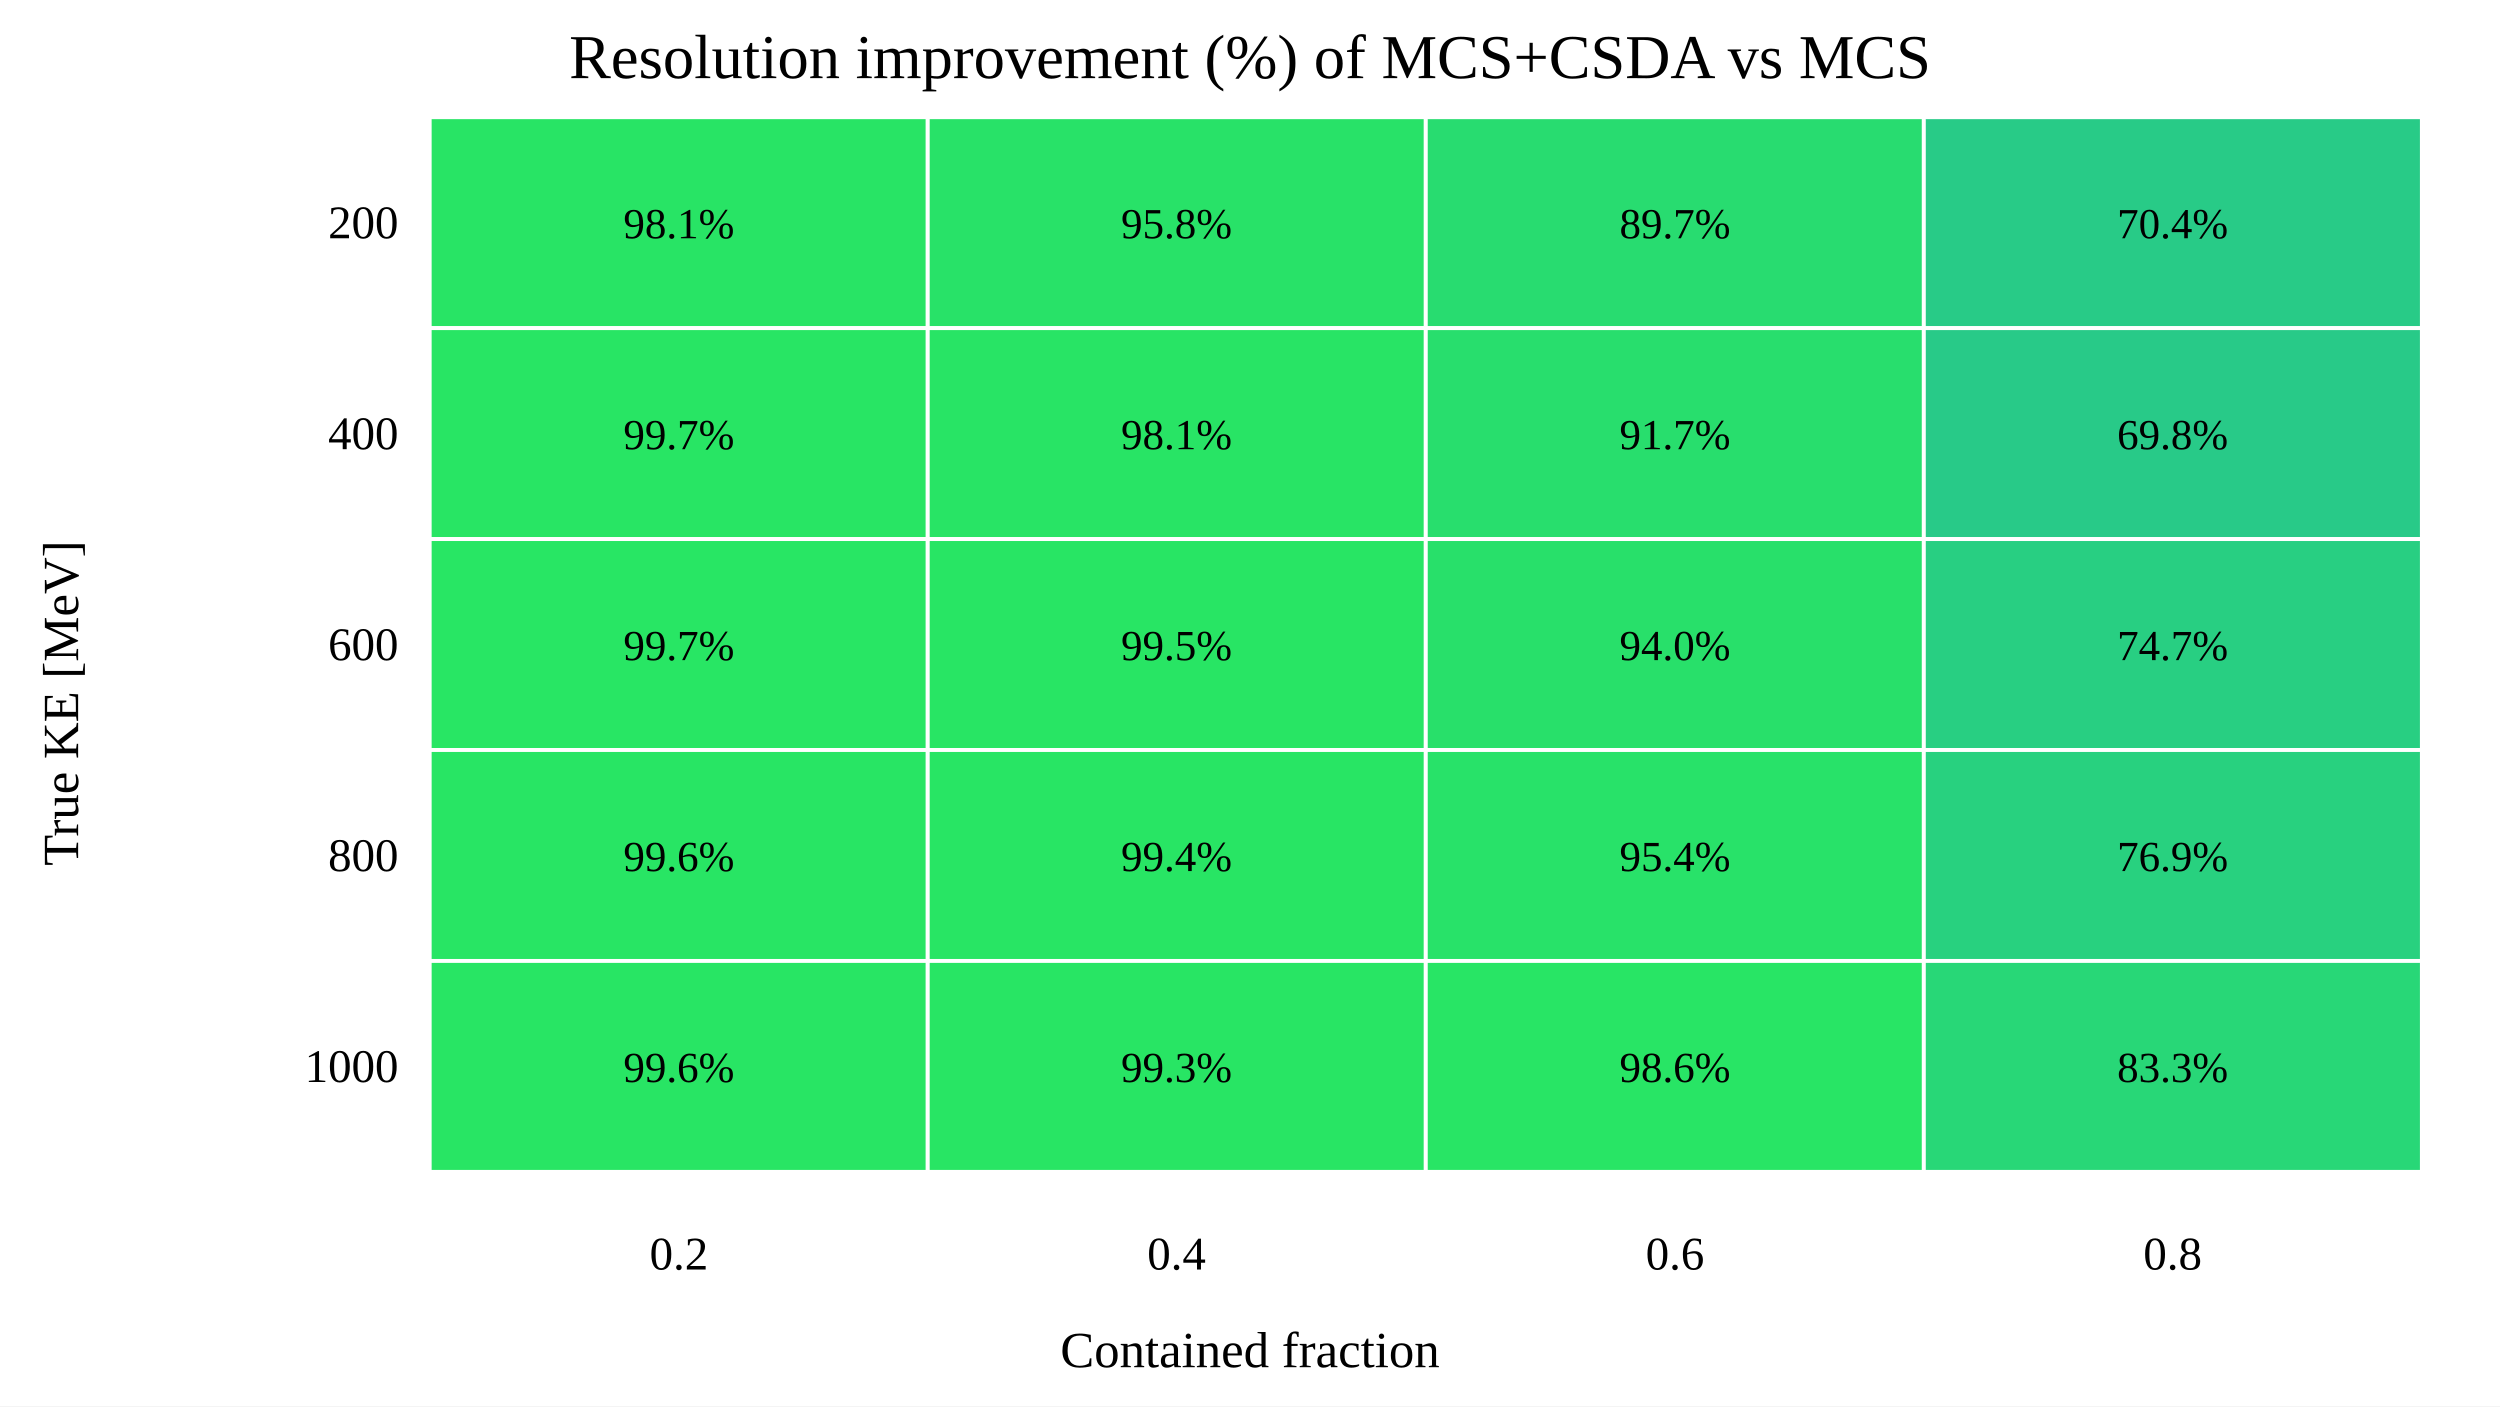
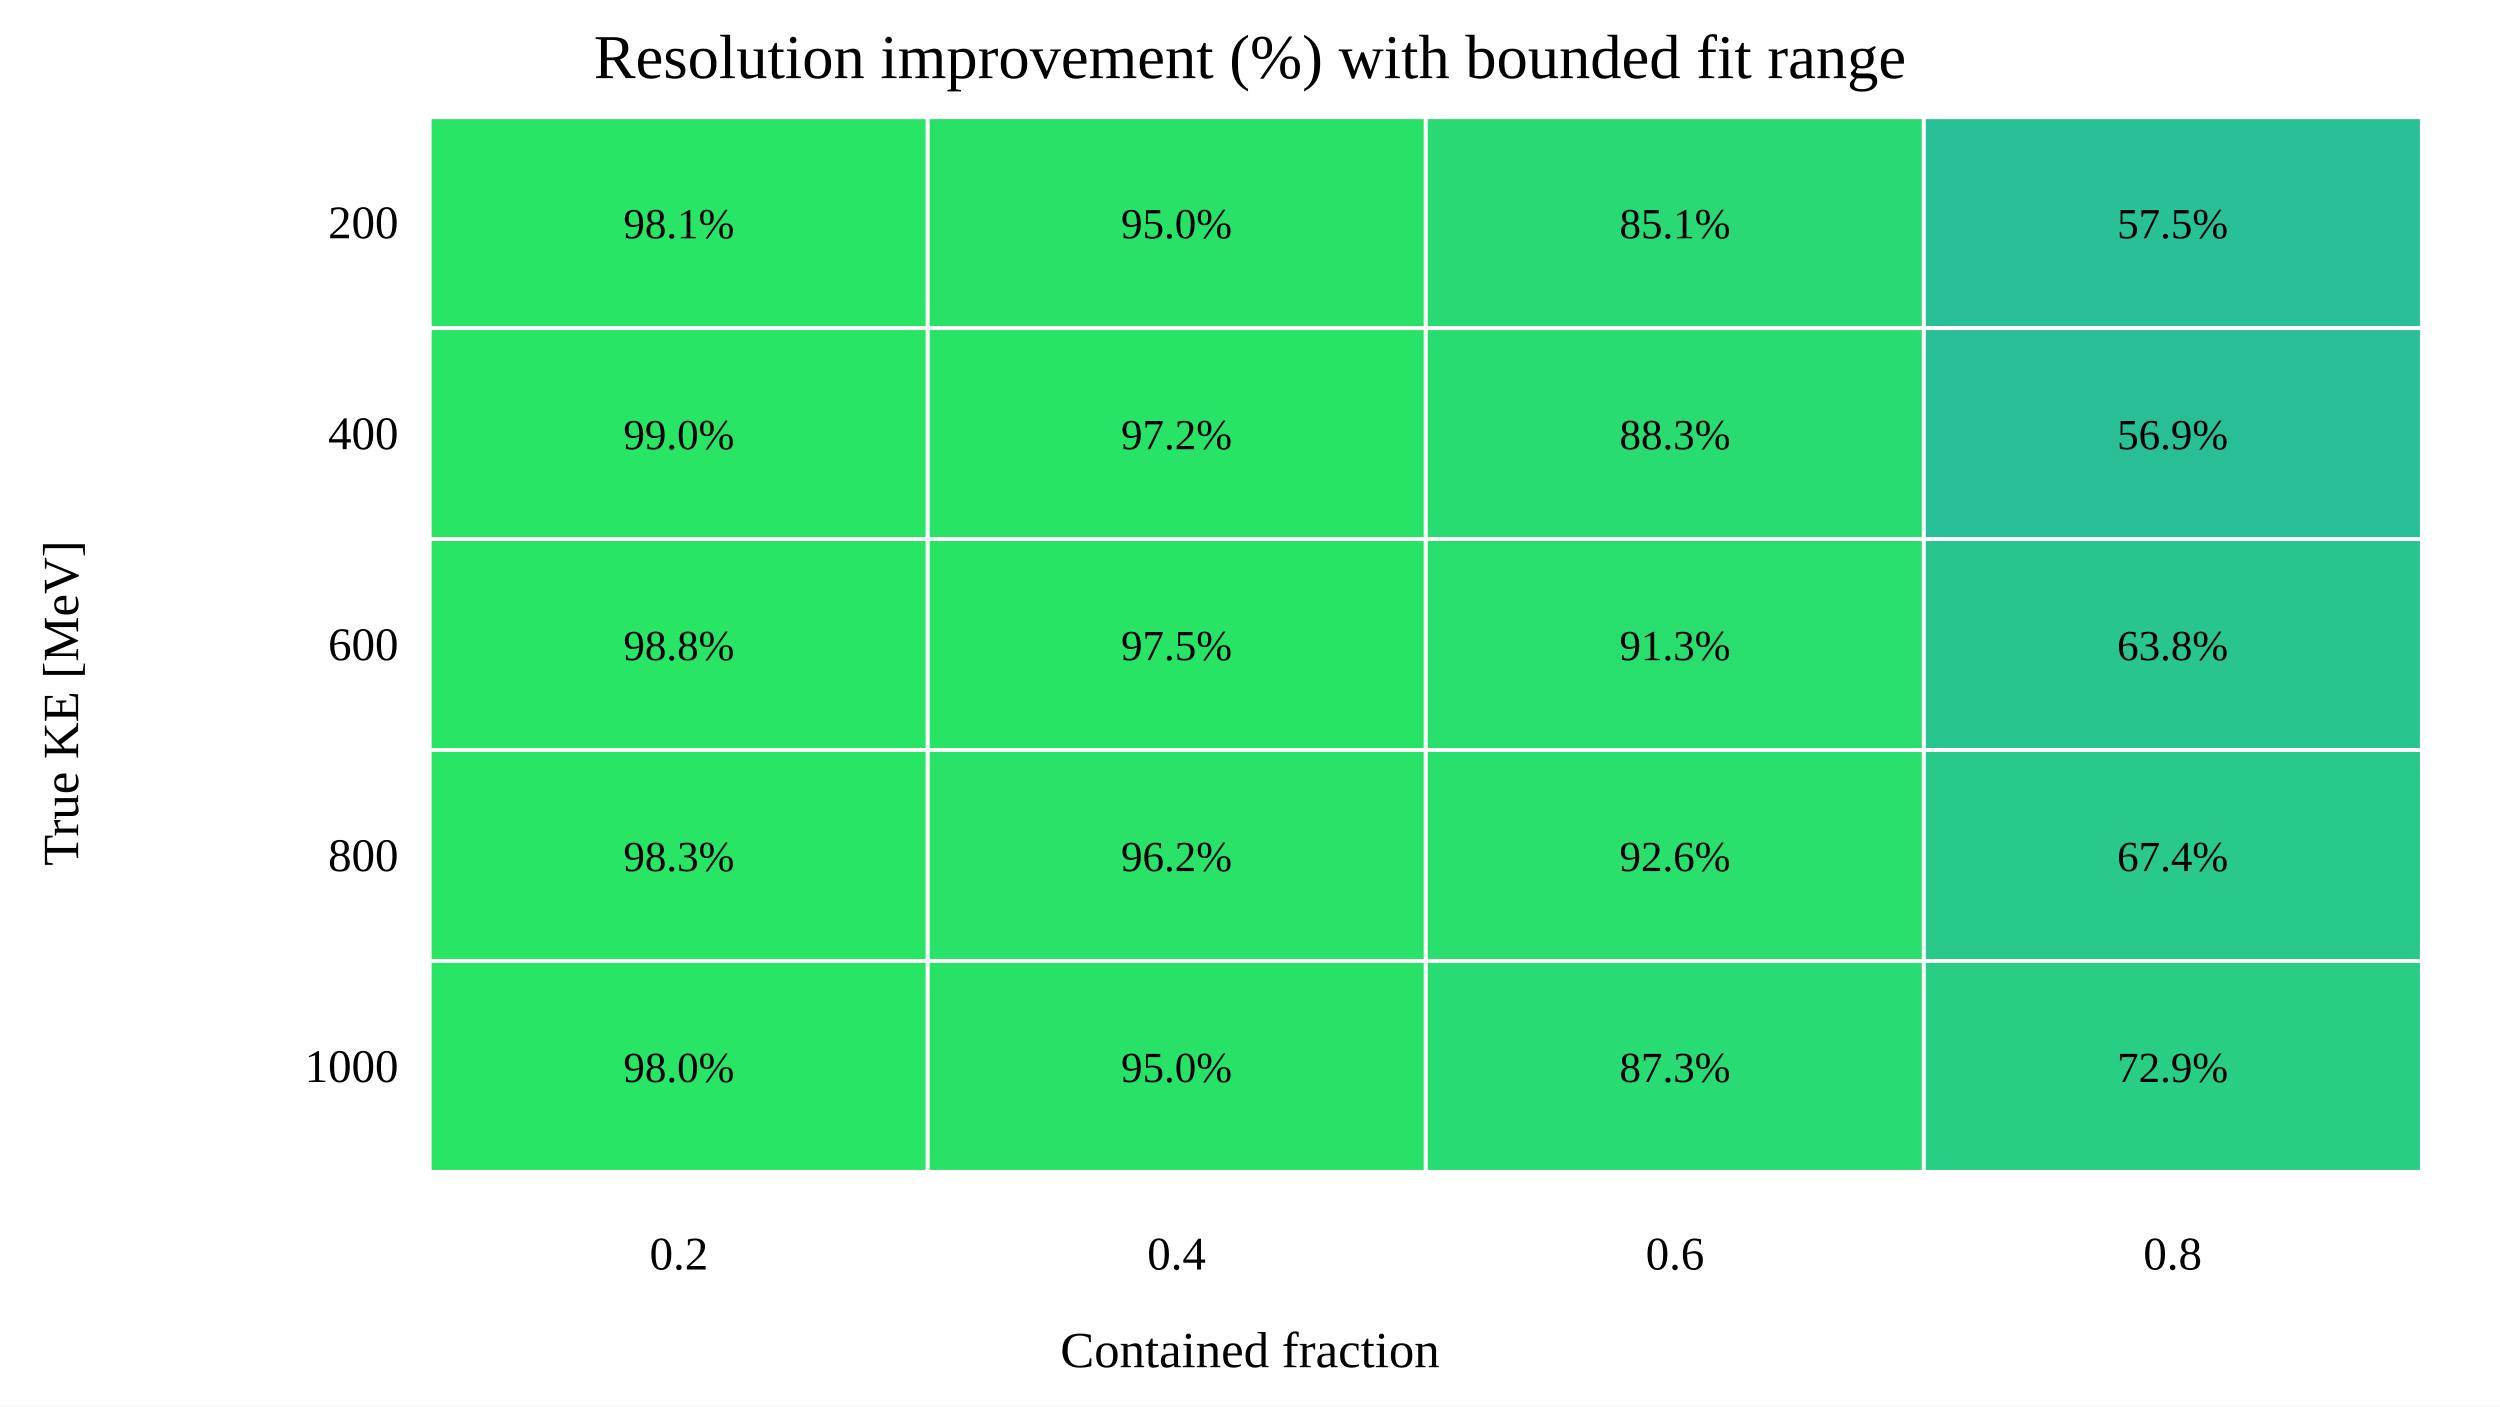
<svg xmlns="http://www.w3.org/2000/svg" width="640" height="360">
  <rect width="100%" height="100%" fill="white" />
-   <rect x="110.0" y="30.0" width="127.5" height="54.0" fill="rgb(40,228,101)" stroke="white" />
+   <rect x="110.0" y="30.0" width="127.5" height="54.0" fill="rgb(40,229,101)" stroke="white" />
  <text x="173.8" y="61.0" font-size="11" text-anchor="middle">98.1%</text>
  <rect x="237.5" y="30.0" width="127.5" height="54.0" fill="rgb(40,226,104)" stroke="white" />
-   <text x="301.2" y="61.0" font-size="11" text-anchor="middle">95.8%</text>
-   <rect x="365.0" y="30.0" width="127.5" height="54.0" fill="rgb(40,220,112)" stroke="white" />
-   <text x="428.8" y="61.0" font-size="11" text-anchor="middle">89.7%</text>
-   <rect x="492.5" y="30.0" width="127.5" height="54.0" fill="rgb(40,203,135)" stroke="white" />
-   <text x="556.2" y="61.0" font-size="11" text-anchor="middle">70.4%</text>
-   <rect x="110.0" y="84.0" width="127.5" height="54.0" fill="rgb(40,229,100)" stroke="white" />
-   <text x="173.8" y="115.0" font-size="11" text-anchor="middle">99.7%</text>
-   <rect x="237.5" y="84.0" width="127.5" height="54.0" fill="rgb(40,228,101)" stroke="white" />
-   <text x="301.2" y="115.0" font-size="11" text-anchor="middle">98.1%</text>
-   <rect x="365.0" y="84.0" width="127.5" height="54.0" fill="rgb(40,222,109)" stroke="white" />
-   <text x="428.8" y="115.0" font-size="11" text-anchor="middle">91.7%</text>
-   <rect x="492.5" y="84.0" width="127.5" height="54.0" fill="rgb(40,202,136)" stroke="white" />
-   <text x="556.2" y="115.0" font-size="11" text-anchor="middle">69.8%</text>
-   <rect x="110.0" y="138.0" width="127.5" height="54.0" fill="rgb(40,230,100)" stroke="white" />
-   <text x="173.8" y="169.0" font-size="11" text-anchor="middle">99.7%</text>
-   <rect x="237.5" y="138.0" width="127.5" height="54.0" fill="rgb(40,229,100)" stroke="white" />
-   <text x="301.2" y="169.0" font-size="11" text-anchor="middle">99.5%</text>
-   <rect x="365.0" y="138.0" width="127.5" height="54.0" fill="rgb(40,224,106)" stroke="white" />
-   <text x="428.8" y="169.0" font-size="11" text-anchor="middle">94.0%</text>
-   <rect x="492.5" y="138.0" width="127.5" height="54.0" fill="rgb(40,207,130)" stroke="white" />
-   <text x="556.2" y="169.0" font-size="11" text-anchor="middle">74.7%</text>
+   <text x="301.2" y="61.0" font-size="11" text-anchor="middle">95.0%</text>
+   <rect x="365.0" y="30.0" width="127.5" height="54.0" fill="rgb(40,217,116)" stroke="white" />
+   <text x="428.8" y="61.0" font-size="11" text-anchor="middle">85.1%</text>
+   <rect x="492.5" y="30.0" width="127.5" height="54.0" fill="rgb(40,192,150)" stroke="white" />
+   <text x="556.2" y="61.0" font-size="11" text-anchor="middle">57.5%</text>
+   <rect x="110.0" y="84.0" width="127.5" height="54.0" fill="rgb(40,230,100)" stroke="white" />
+   <text x="173.8" y="115.0" font-size="11" text-anchor="middle">99.0%</text>
+   <rect x="237.5" y="84.0" width="127.5" height="54.0" fill="rgb(40,228,102)" stroke="white" />
+   <text x="301.2" y="115.0" font-size="11" text-anchor="middle">97.2%</text>
+   <rect x="365.0" y="84.0" width="127.5" height="54.0" fill="rgb(40,220,112)" stroke="white" />
+   <text x="428.8" y="115.0" font-size="11" text-anchor="middle">88.3%</text>
+   <rect x="492.5" y="84.0" width="127.5" height="54.0" fill="rgb(40,191,151)" stroke="white" />
+   <text x="556.2" y="115.0" font-size="11" text-anchor="middle">56.9%</text>
+   <rect x="110.0" y="138.0" width="127.5" height="54.0" fill="rgb(40,229,100)" stroke="white" />
+   <text x="173.8" y="169.0" font-size="11" text-anchor="middle">98.8%</text>
+   <rect x="237.5" y="138.0" width="127.5" height="54.0" fill="rgb(40,228,101)" stroke="white" />
+   <text x="301.2" y="169.0" font-size="11" text-anchor="middle">97.5%</text>
+   <rect x="365.0" y="138.0" width="127.5" height="54.0" fill="rgb(40,223,109)" stroke="white" />
+   <text x="428.8" y="169.0" font-size="11" text-anchor="middle">91.3%</text>
+   <rect x="492.5" y="138.0" width="127.5" height="54.0" fill="rgb(40,197,142)" stroke="white" />
+   <text x="556.2" y="169.0" font-size="11" text-anchor="middle">63.8%</text>
  <rect x="110.0" y="192.0" width="127.5" height="54.0" fill="rgb(40,229,100)" stroke="white" />
-   <text x="173.8" y="223.0" font-size="11" text-anchor="middle">99.6%</text>
-   <rect x="237.5" y="192.0" width="127.5" height="54.0" fill="rgb(40,229,100)" stroke="white" />
-   <text x="301.2" y="223.0" font-size="11" text-anchor="middle">99.4%</text>
-   <rect x="365.0" y="192.0" width="127.5" height="54.0" fill="rgb(40,226,105)" stroke="white" />
-   <text x="428.8" y="223.0" font-size="11" text-anchor="middle">95.4%</text>
-   <rect x="492.5" y="192.0" width="127.5" height="54.0" fill="rgb(40,209,127)" stroke="white" />
-   <text x="556.2" y="223.0" font-size="11" text-anchor="middle">76.9%</text>
-   <rect x="110.0" y="246.0" width="127.5" height="54.0" fill="rgb(40,229,100)" stroke="white" />
-   <text x="173.8" y="277.0" font-size="11" text-anchor="middle">99.6%</text>
-   <rect x="237.5" y="246.0" width="127.5" height="54.0" fill="rgb(40,229,100)" stroke="white" />
-   <text x="301.2" y="277.0" font-size="11" text-anchor="middle">99.3%</text>
-   <rect x="365.0" y="246.0" width="127.5" height="54.0" fill="rgb(40,229,101)" stroke="white" />
-   <text x="428.8" y="277.0" font-size="11" text-anchor="middle">98.6%</text>
-   <rect x="492.5" y="246.0" width="127.5" height="54.0" fill="rgb(40,215,119)" stroke="white" />
-   <text x="556.2" y="277.0" font-size="11" text-anchor="middle">83.3%</text>
+   <text x="173.8" y="223.0" font-size="11" text-anchor="middle">98.3%</text>
+   <rect x="237.5" y="192.0" width="127.5" height="54.0" fill="rgb(40,227,103)" stroke="white" />
+   <text x="301.2" y="223.0" font-size="11" text-anchor="middle">96.2%</text>
+   <rect x="365.0" y="192.0" width="127.5" height="54.0" fill="rgb(40,224,107)" stroke="white" />
+   <text x="428.8" y="223.0" font-size="11" text-anchor="middle">92.6%</text>
+   <rect x="492.5" y="192.0" width="127.5" height="54.0" fill="rgb(40,201,138)" stroke="white" />
+   <text x="556.2" y="223.0" font-size="11" text-anchor="middle">67.4%</text>
+   <rect x="110.0" y="246.0" width="127.5" height="54.0" fill="rgb(40,229,101)" stroke="white" />
+   <text x="173.8" y="277.0" font-size="11" text-anchor="middle">98.0%</text>
+   <rect x="237.5" y="246.0" width="127.5" height="54.0" fill="rgb(40,226,104)" stroke="white" />
+   <text x="301.2" y="277.0" font-size="11" text-anchor="middle">95.0%</text>
+   <rect x="365.0" y="246.0" width="127.5" height="54.0" fill="rgb(40,219,114)" stroke="white" />
+   <text x="428.8" y="277.0" font-size="11" text-anchor="middle">87.3%</text>
+   <rect x="492.5" y="246.0" width="127.5" height="54.0" fill="rgb(40,206,131)" stroke="white" />
+   <text x="556.2" y="277.0" font-size="11" text-anchor="middle">72.9%</text>
  <text x="173.8" y="325" font-size="12" text-anchor="middle">0.2</text>
  <text x="301.2" y="325" font-size="12" text-anchor="middle">0.4</text>
  <text x="428.8" y="325" font-size="12" text-anchor="middle">0.6</text>
  <text x="556.2" y="325" font-size="12" text-anchor="middle">0.8</text>
  <text x="102" y="61.0" font-size="12" text-anchor="end">200</text>
  <text x="102" y="115.0" font-size="12" text-anchor="end">400</text>
  <text x="102" y="169.0" font-size="12" text-anchor="end">600</text>
  <text x="102" y="223.0" font-size="12" text-anchor="end">800</text>
  <text x="102" y="277.0" font-size="12" text-anchor="end">1000</text>
  <text x="320.0" y="350" font-size="13" text-anchor="middle">Contained fraction</text>
  <text x="20" y="180.0" transform="rotate(-90 20,180.0)" font-size="13" text-anchor="middle">True KE [MeV]</text>
-   <text x="320.0" y="20" font-size="16" text-anchor="middle">Resolution improvement (%) of MCS+CSDA vs MCS</text>
+   <text x="320.0" y="20" font-size="16" text-anchor="middle">Resolution improvement (%) with bounded fit range</text>
</svg>
